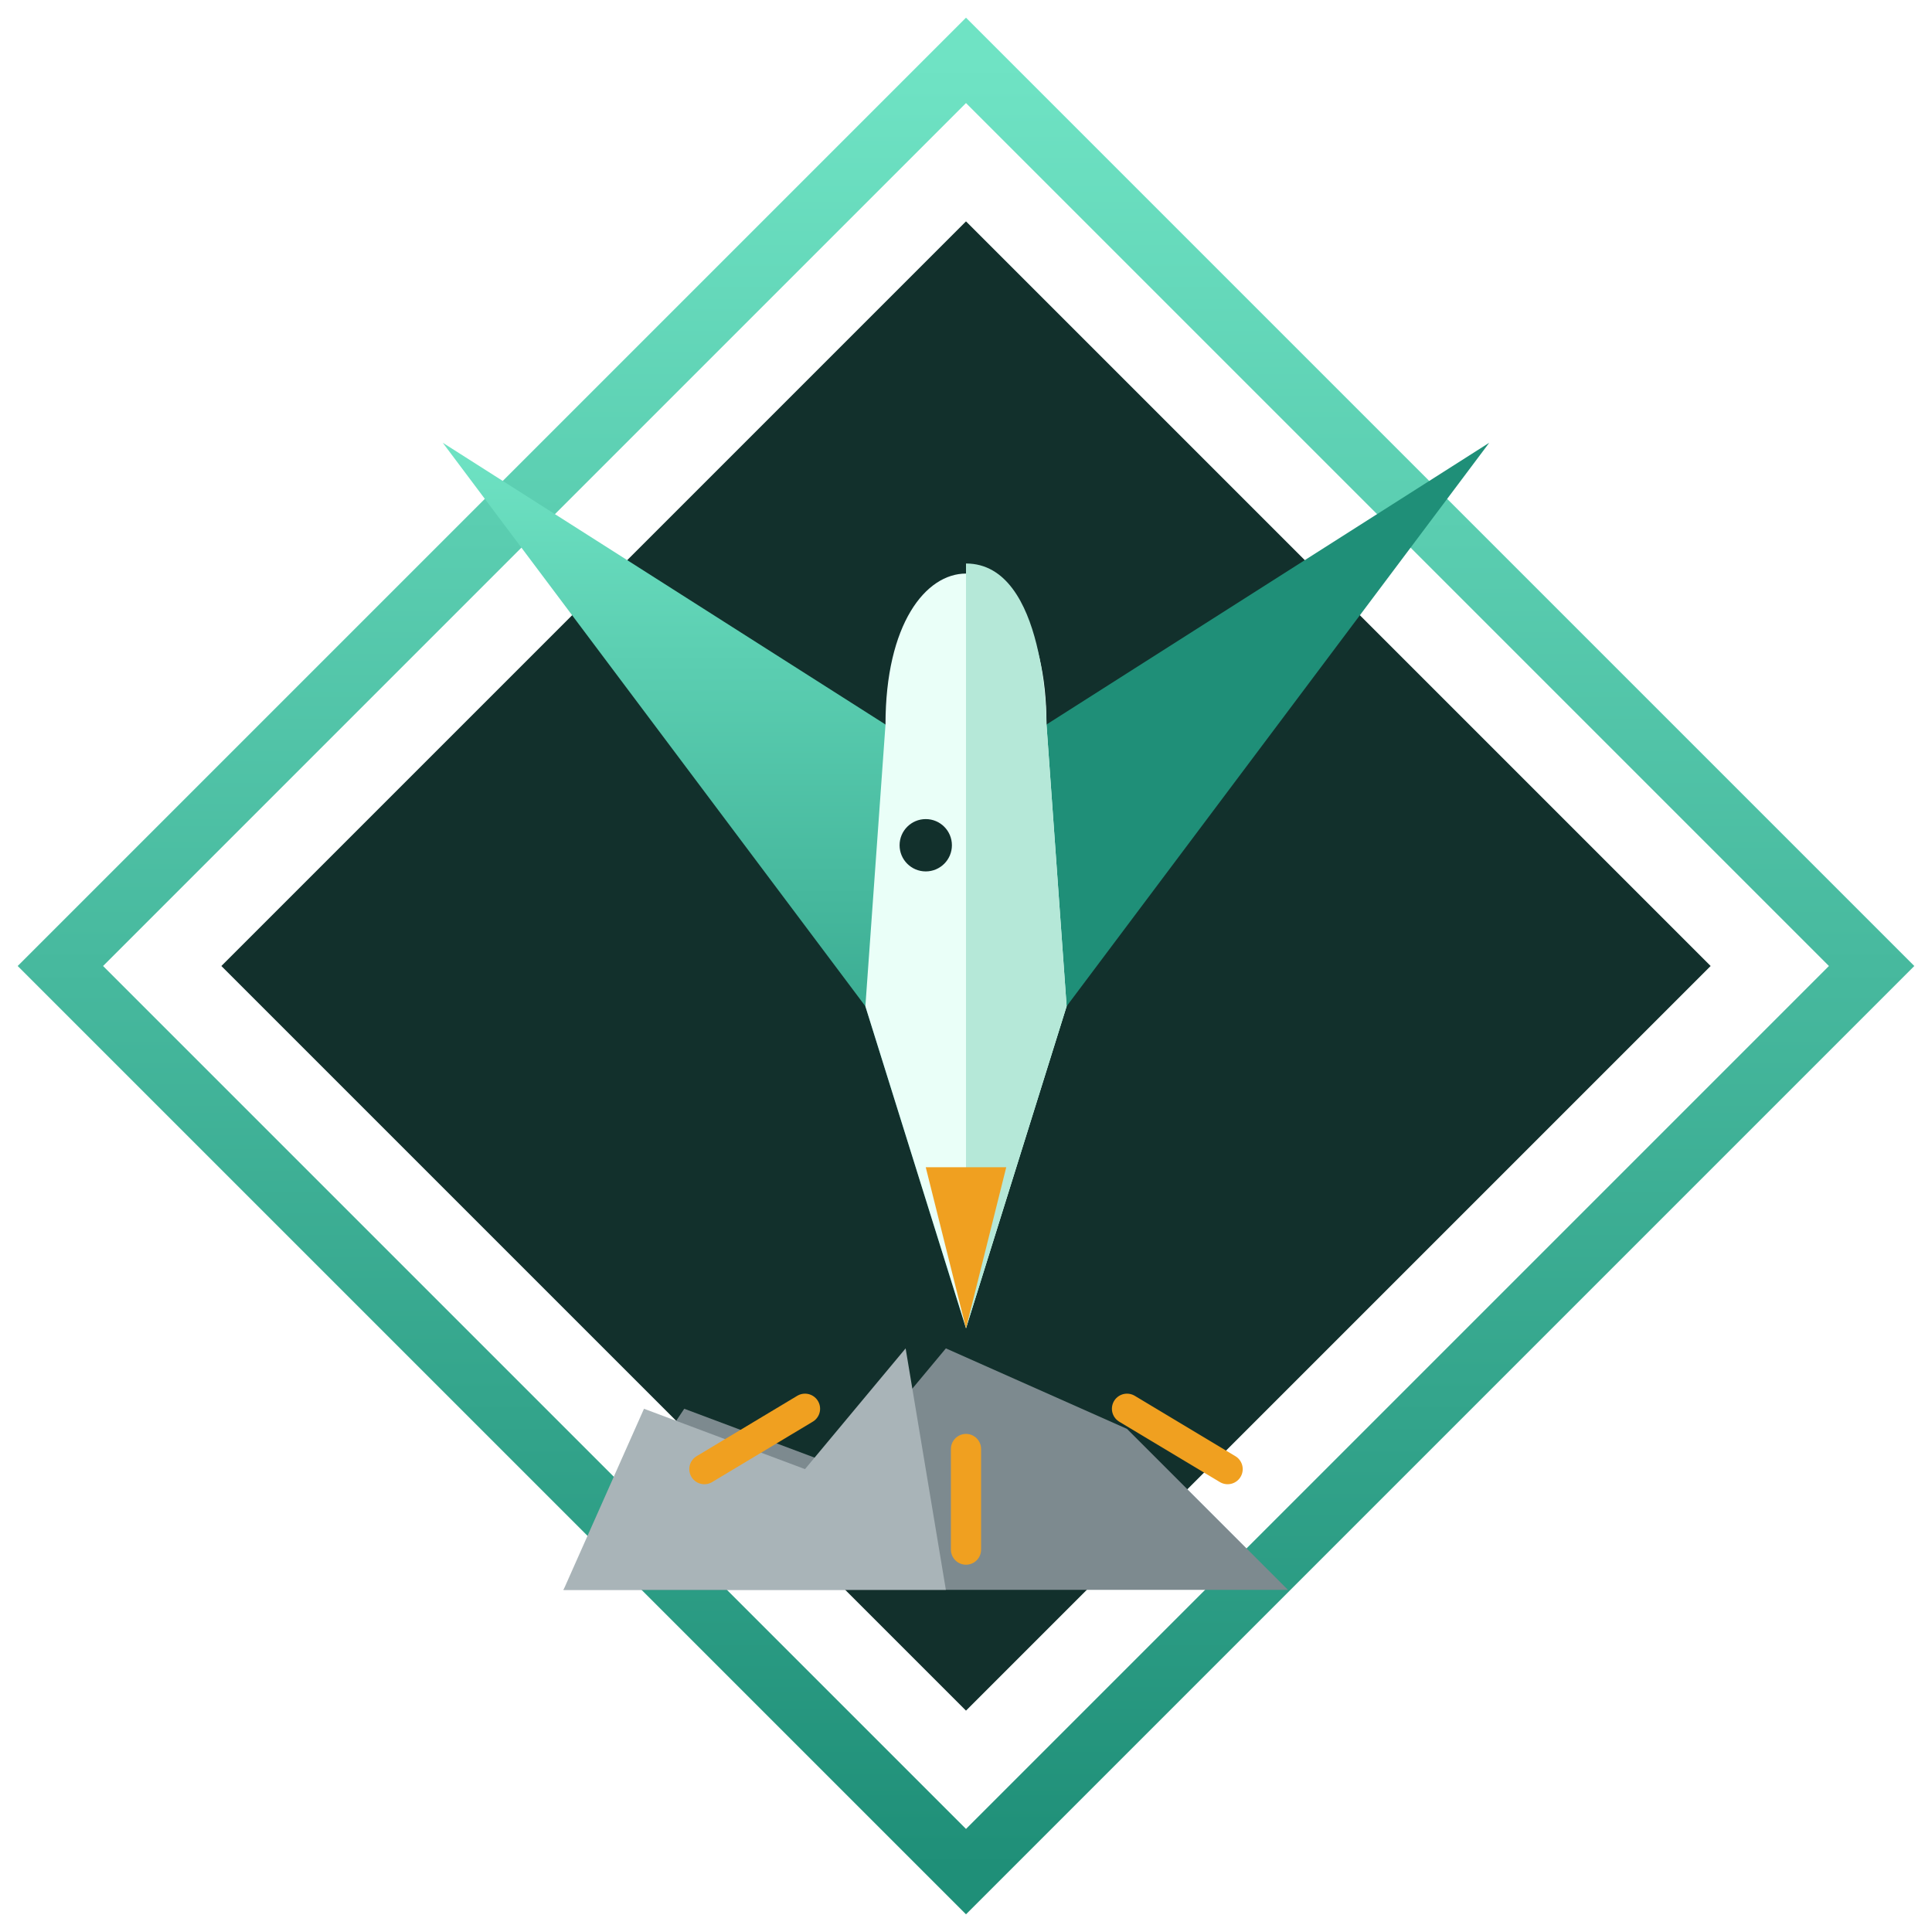
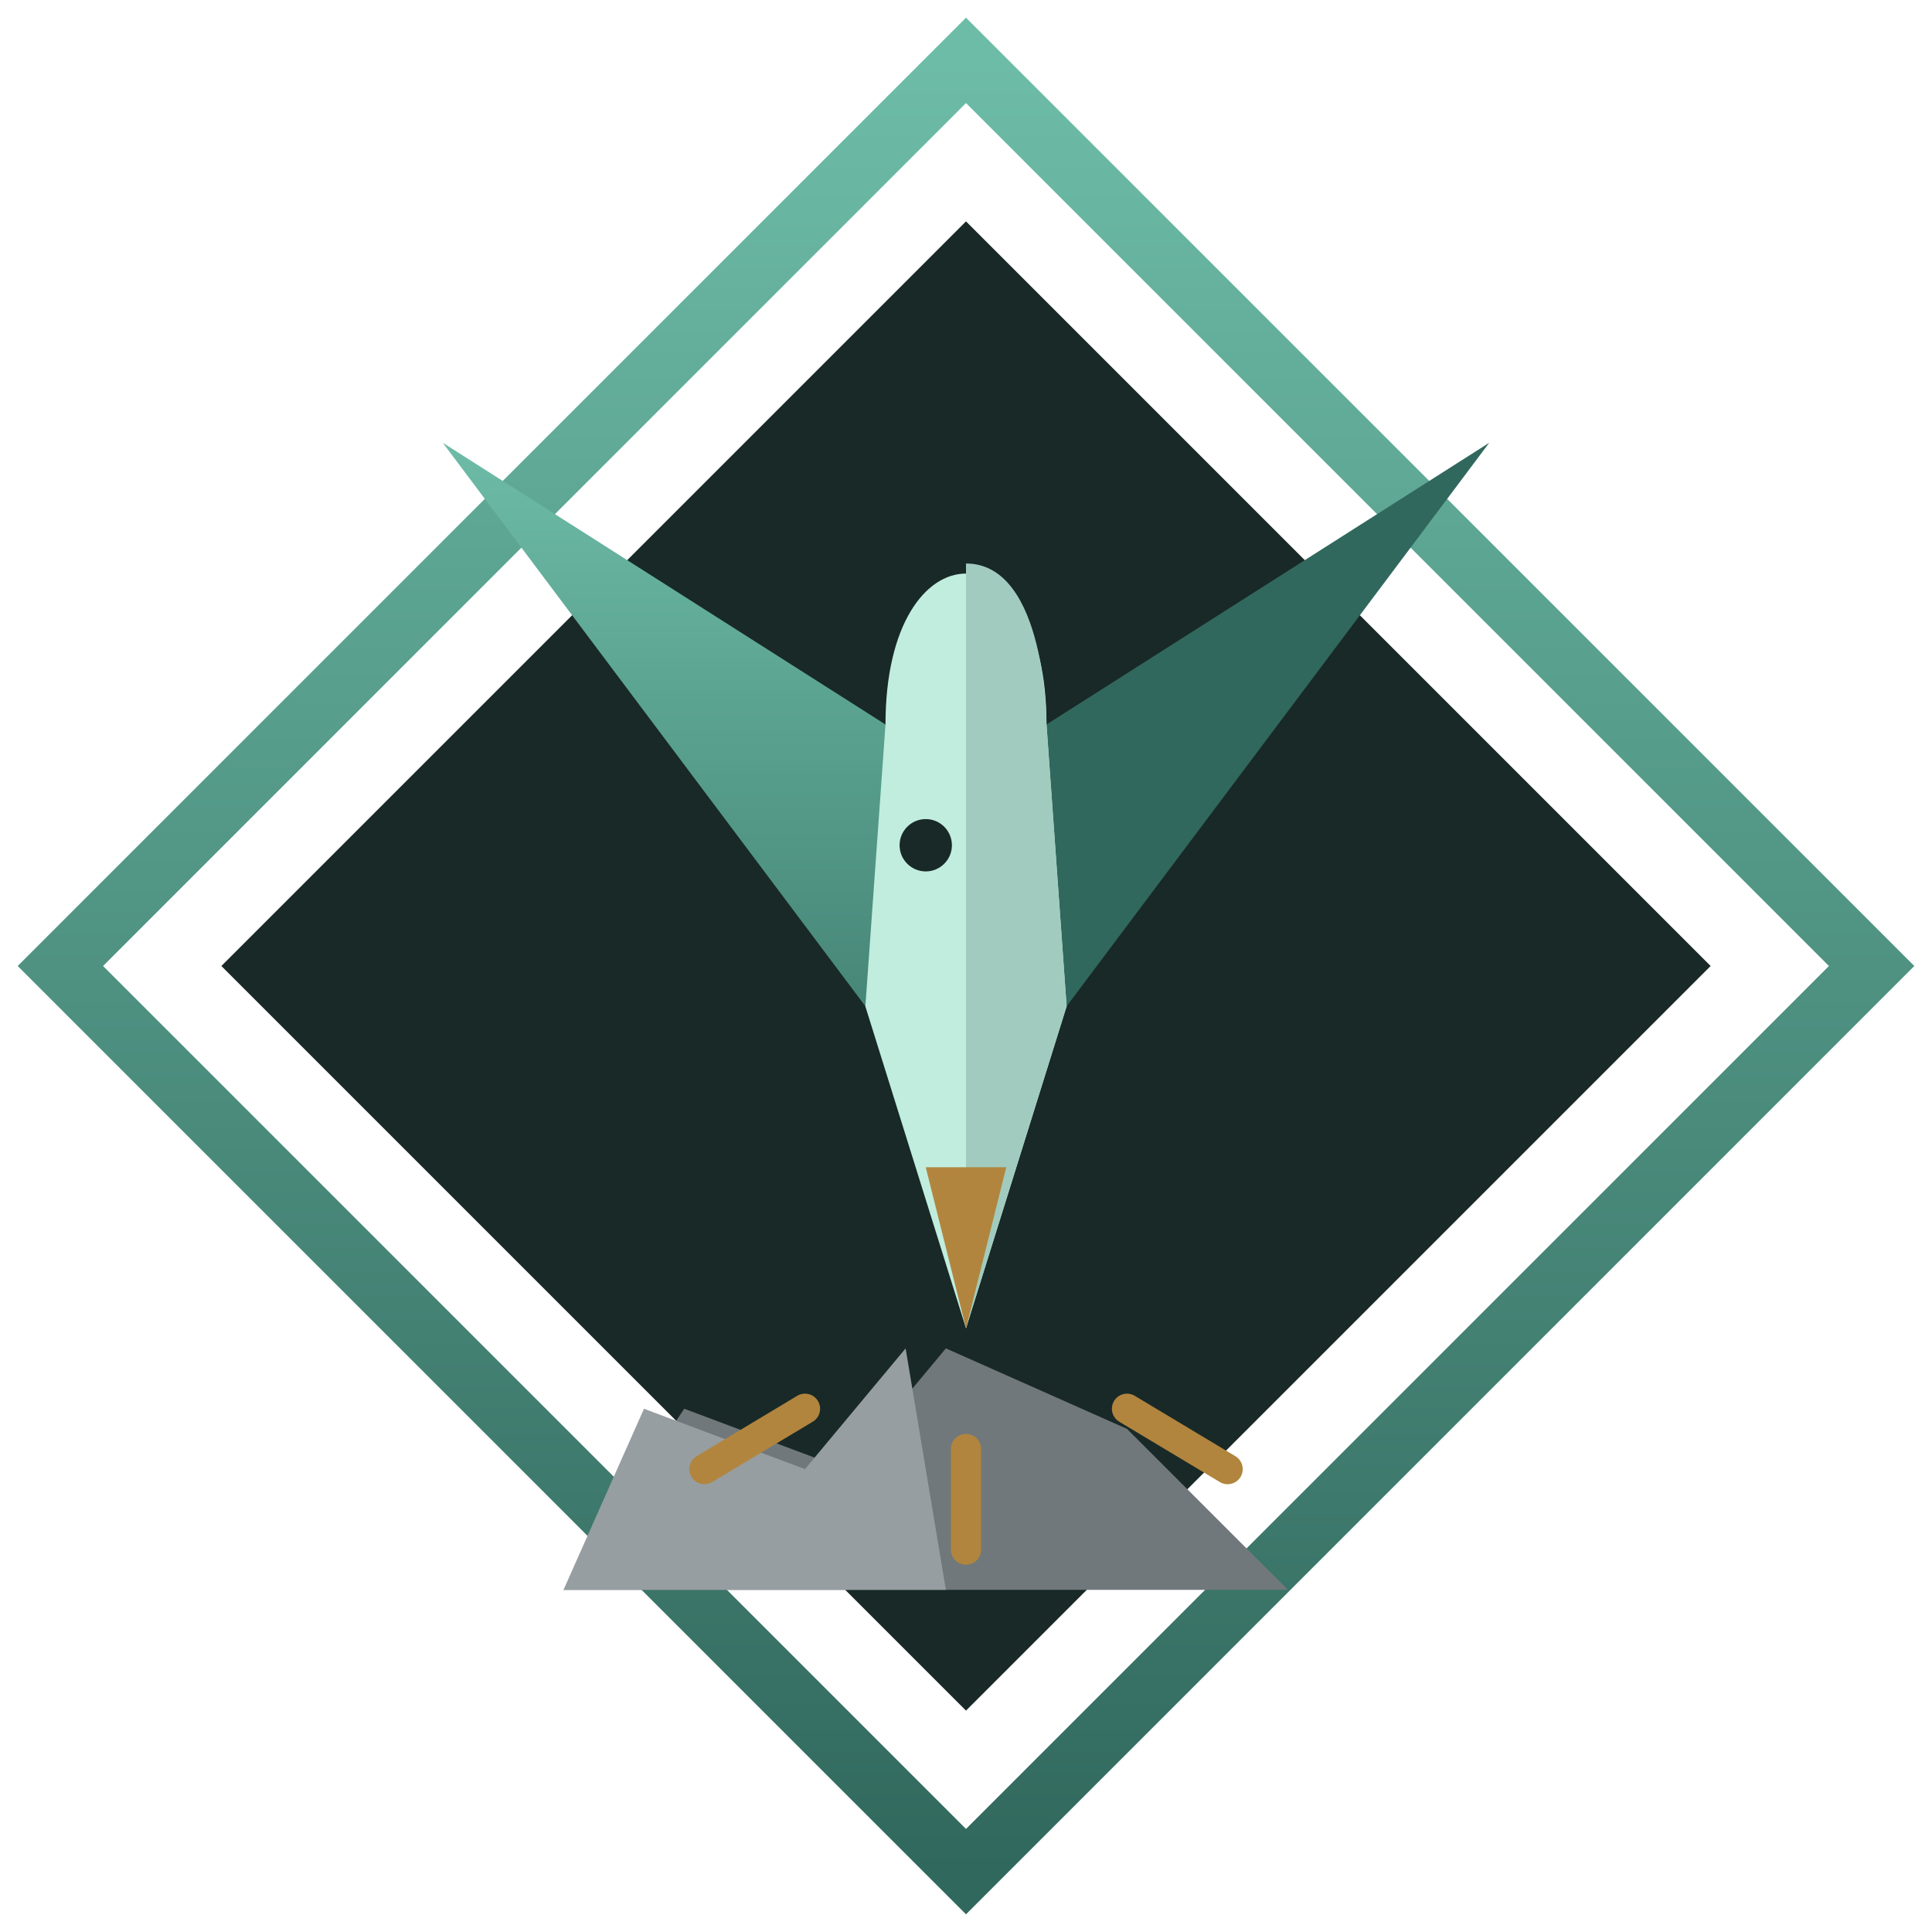
<svg xmlns="http://www.w3.org/2000/svg" viewBox="0 0 96 96">
  <defs>
    <linearGradient id="co-a" x1="0" y1="0" x2="0" y2="1">
-       <stop offset="0" stop-color="#6fe3c4" />
-       <stop offset="1" stop-color="#1f8f78" />
+       <stop offset="0" stop-color="#6dbca7" />
+       <stop offset="1" stop-color="#31685d" />
    </linearGradient>
  </defs>
  <path d="M48 3 L93 48 L48 93 L3 48 Z" fill="none" stroke="url(#co-a)" stroke-width="3" />
-   <path d="M48 11 L85 48 L48 85 L11 48 Z" fill="#12302c" />
-   <path d="M30 85l6-9 8 3 5-6 9 4 8 8z" transform="translate(-2 -6)" fill="#7d8a8f" />
-   <path d="M34 76l8 3 5-6 2 12H30z" transform="translate(-2 -6)" fill="#a9b4b8" />
+   <path d="M48 11 L85 48 L48 85 L11 48 Z" fill="#192927" />
+   <path d="M30 85l6-9 8 3 5-6 9 4 8 8z" transform="translate(-2 -6)" fill="#71787b" />
+   <path d="M34 76l8 3 5-6 2 12H30z" transform="translate(-2 -6)" fill="#969ea1" />
  <path d="M48 66 L43 50 L22 22 L44 36 Z" fill="url(#co-a)" />
-   <path d="M48 66 L53 50 L74 22 L52 36 Z" fill="#1f8f78" />
-   <path d="M44 36 C44 26 52 26 52 36 L53 50 L48 66 L43 50 Z" fill="#eafff8" />
-   <path d="M48 28 C52 28 52 36 52 36 L53 50 L48 66 Z" fill="#b5e8d8" />
-   <circle cx="46" cy="42" r="1.300" fill="#12302c" />
-   <path d="M48 66l-2-8h4z" fill="#f0a020" />
-   <g stroke="#f0a020" stroke-width="1.500" stroke-linecap="round">
+   <path d="M48 66 L53 50 L74 22 L52 36 Z" fill="#31685d" />
+   <path d="M44 36 C44 26 52 26 52 36 L53 50 L48 66 L43 50 Z" fill="#c1edde" />
+   <path d="M48 28 C52 28 52 36 52 36 L53 50 L48 66 Z" fill="#a1cbbe" />
+   <circle cx="46" cy="42" r="1.300" fill="#192927" />
+   <path d="M48 66l-2-8h4z" fill="#b1853e" />
+   <g stroke="#b1853e" stroke-width="1.500" stroke-linecap="round">
    <path d="M40 70l-5 3M56 70l5 3M48 72v5" />
  </g>
</svg>
